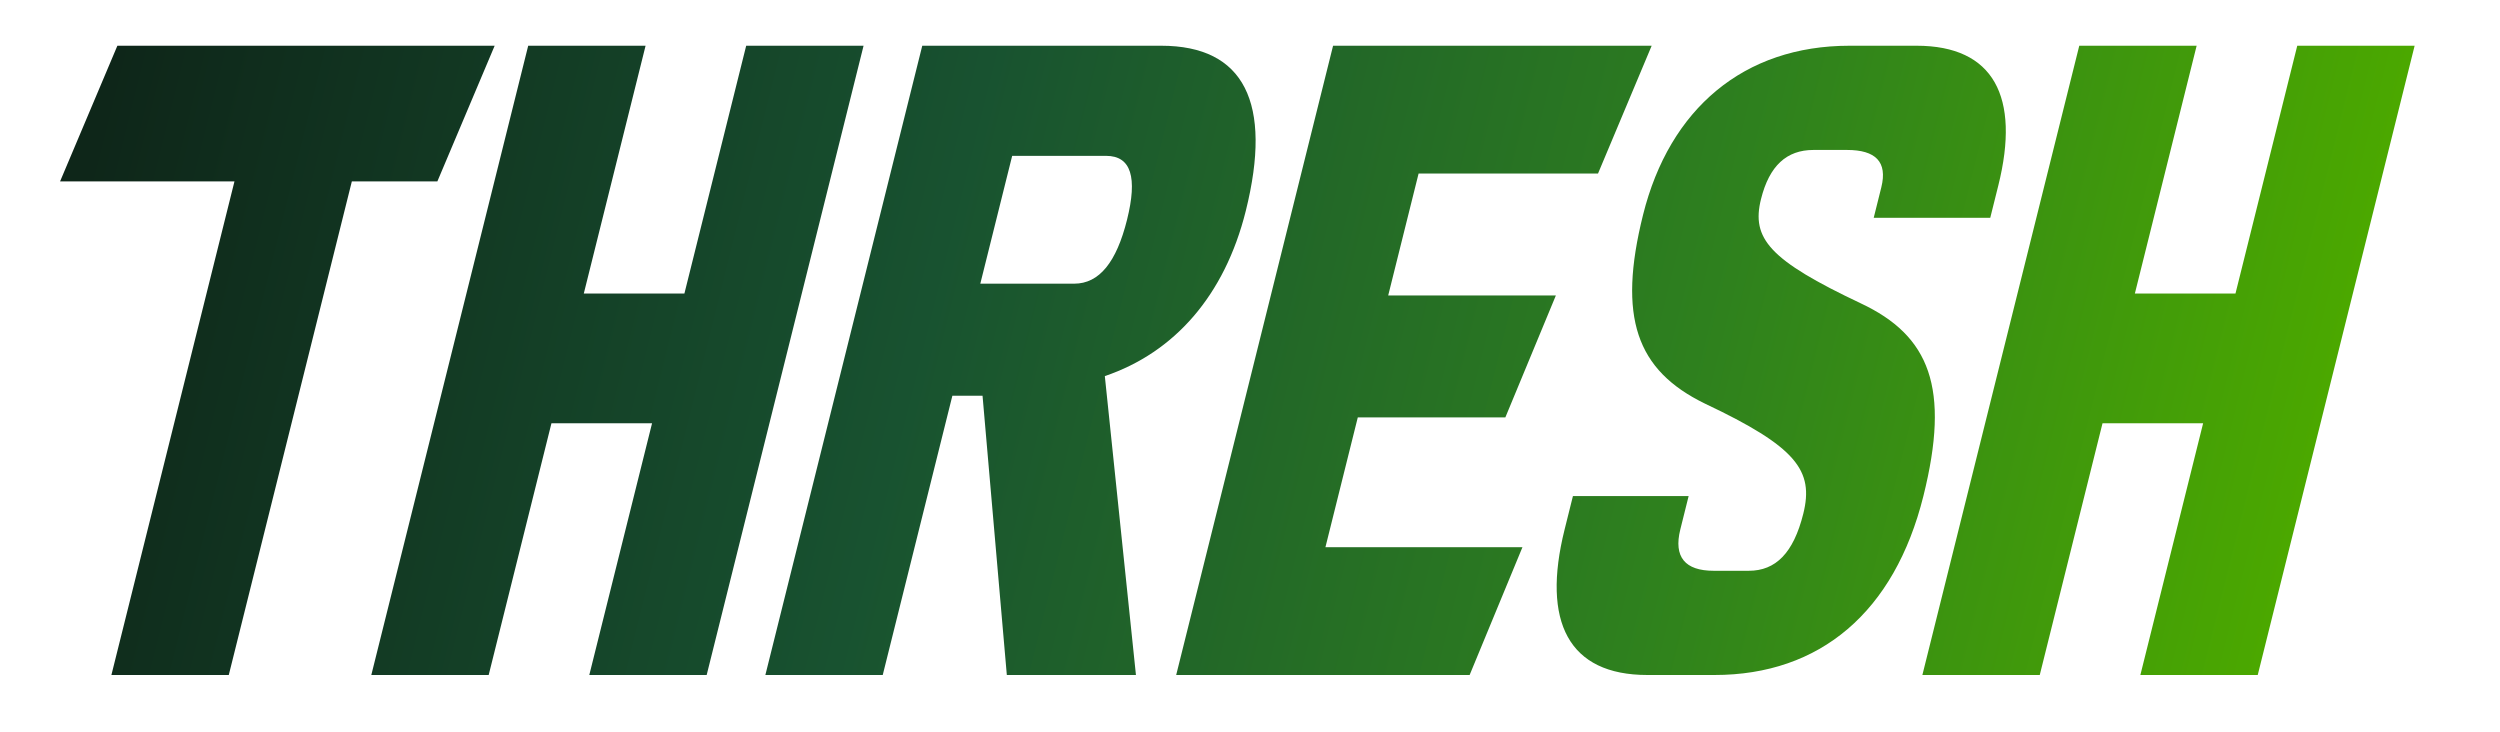
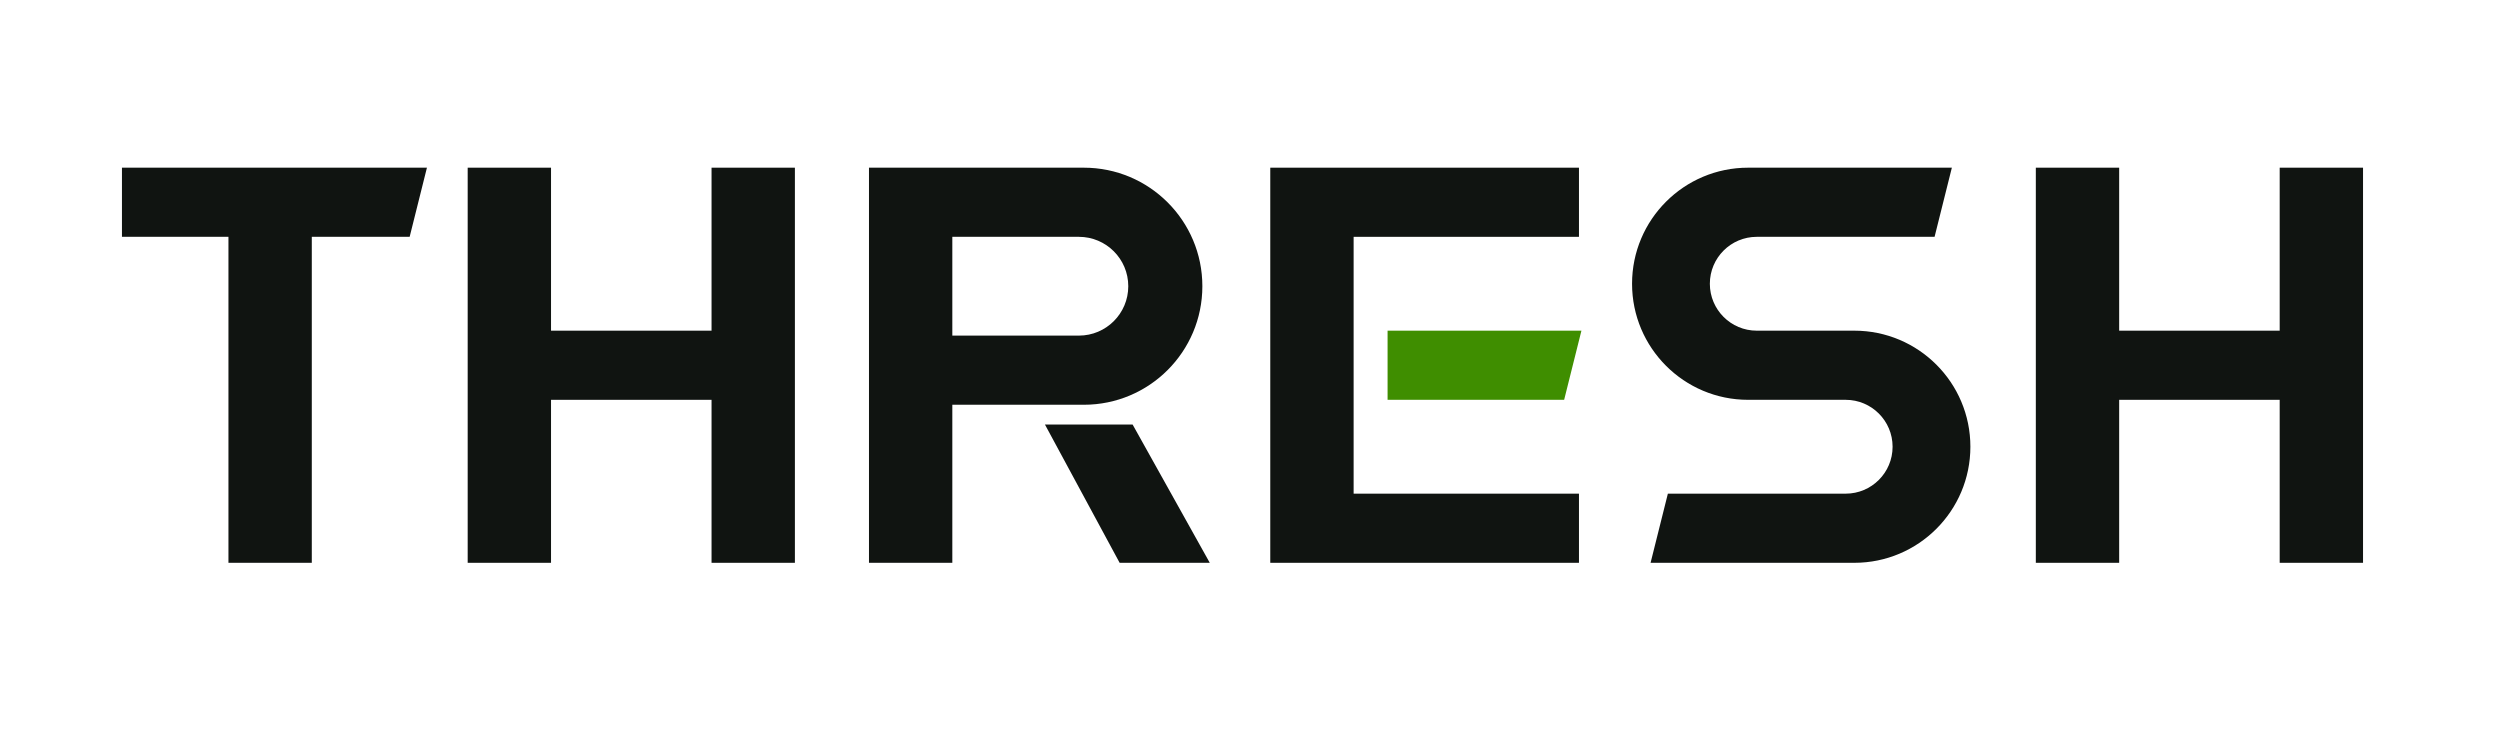
<svg xmlns="http://www.w3.org/2000/svg" viewBox="0 0 328 96" fill="none">
-   <defs>
-     <linearGradient id="thresh-grad-wordmark-light" gradientUnits="userSpaceOnUse" x1="-6" y1="0" x2="268" y2="0">
-       <stop offset="0%" stop-color="#0E2619" />
-       <stop offset="38%" stop-color="#185230" />
-       <stop offset="72%" stop-color="#2E801E" />
-       <stop offset="100%" stop-color="#4BA800" />
-     </linearGradient>
-   </defs>
-   <g transform="translate(22, 6) skewX(-14) scale(1.10, 1.29)" fill="url(#thresh-grad-wordmark-light)">
-     <path d="M -6 0 H 39 L 36.2 13.8 H 26 V 64 H 12 V 13.8 H -8.8 Z" />
-     <path d="M 43 0 H 57 V 25.2 H 69 V 0 H 83 V 64 H 69 V 38.4 H 57 V 64 H 43 Z" />
-     <path d="M 90 0 H 118.5 C 128.4 0 133.5 5.8 133.5 16.8 C 133.5 25.4 129.2 31.2 121.6 33.6 L 134.2 64 H 118.8 L 107.6 35.6 H 104 V 64 H 90 Z M 104 11.2 V 24.2 H 115.2 C 118.2 24.2 119.6 22.0 119.6 17.7 C 119.6 13.4 118.2 11.2 115.2 11.2 Z" fill-rule="evenodd" clip-rule="evenodd" />
-     <path d="M 139 0 H 177 L 174.4 13.0 H 153 V 25.4 H 173 L 170.6 37.8 H 153 V 51.0 H 176.5 L 174.0 64 H 139 Z" />
-     <path d="M 181 17.2 C 181 6.4 188.0 0 200.6 0 H 208.6 C 217.8 0 222.5 5.2 222.5 14.2 V 17.5 H 208.6 V 14.4 C 208.6 11.8 206.8 10.6 203.4 10.6 H 199.4 C 196.2 10.6 194.6 12.2 194.6 15.6 C 194.6 19.6 197.4 21.8 209.6 26.2 C 218.8 29.5 222.8 34.8 222.8 45.8 C 222.8 57.6 215.8 64 203.2 64 H 195.2 C 185.8 64 181 58.6 181 49.2 V 45.8 H 194.8 V 49.2 C 194.8 52.0 196.6 53.4 200.0 53.4 H 204.2 C 207.4 53.4 209.0 51.6 209.0 47.6 C 209.0 43.2 206.2 40.8 194.0 36.4 C 184.8 33.0 181 27.6 181 17.2 Z" />
-     <path d="M 228 0 H 242 V 25.2 H 254 V 0 H 268 V 64 H 254 V 38.4 H 242 V 64 H 228 Z" />
+   <g transform="translate(16, 22) scale(0.81)">
+     <g fill="#101411">
+       <path d="M 0 0 H 49.4 L 46.6 11.2 H 30.75 V 64 H 17.25 V 11.2 H 0 Z" />
+       <path d="M 56 0 H 69.5 V 26.4 H 95.5 V 0 H 109 V 64 H 95.5 V 37.6 H 69.5 V 64 H 56 Z" />
+       <path d="M 121 0 H 155.8 A 19.2 19.2 0 0 1 155.8 38.4 H 134.5 V 64 H 121 Z M 134.5 11.2 V 27.2 H 155.0 A 8 8 0 0 0 155.0 11.2 Z" fill-rule="evenodd" clip-rule="evenodd" />
+       <path d="M 149.5 41.6 H 163.7 L 176.2 64 H 161.6 Z" />
+       <path d="M 186 0 H 236 V 11.2 H 199.5 V 52.8 H 236 V 64 H 186 Z" />
+       <path d="M 296.4 0 L 293.6 11.2 H 264.8 A 7.6 7.6 0 0 0 264.8 26.4 H 280.6 A 18.8 18.8 0 0 1 280.6 64 H 247.6 L 250.4 52.8 H 279.2 A 7.6 7.6 0 0 0 279.2 37.6 H 263.4 A 18.8 18.8 0 0 1 263.4 0 Z" />
+       <path d="M 310 0 H 323.5 V 26.4 H 349.5 V 0 H 363 V 64 H 349.5 V 37.6 H 323.5 V 64 H 310 Z" />
+     </g>
+     <path d="M 205 26.4 H 236.4 L 233.6 37.6 H 205 Z" fill="#3F8E00" />
  </g>
</svg>
